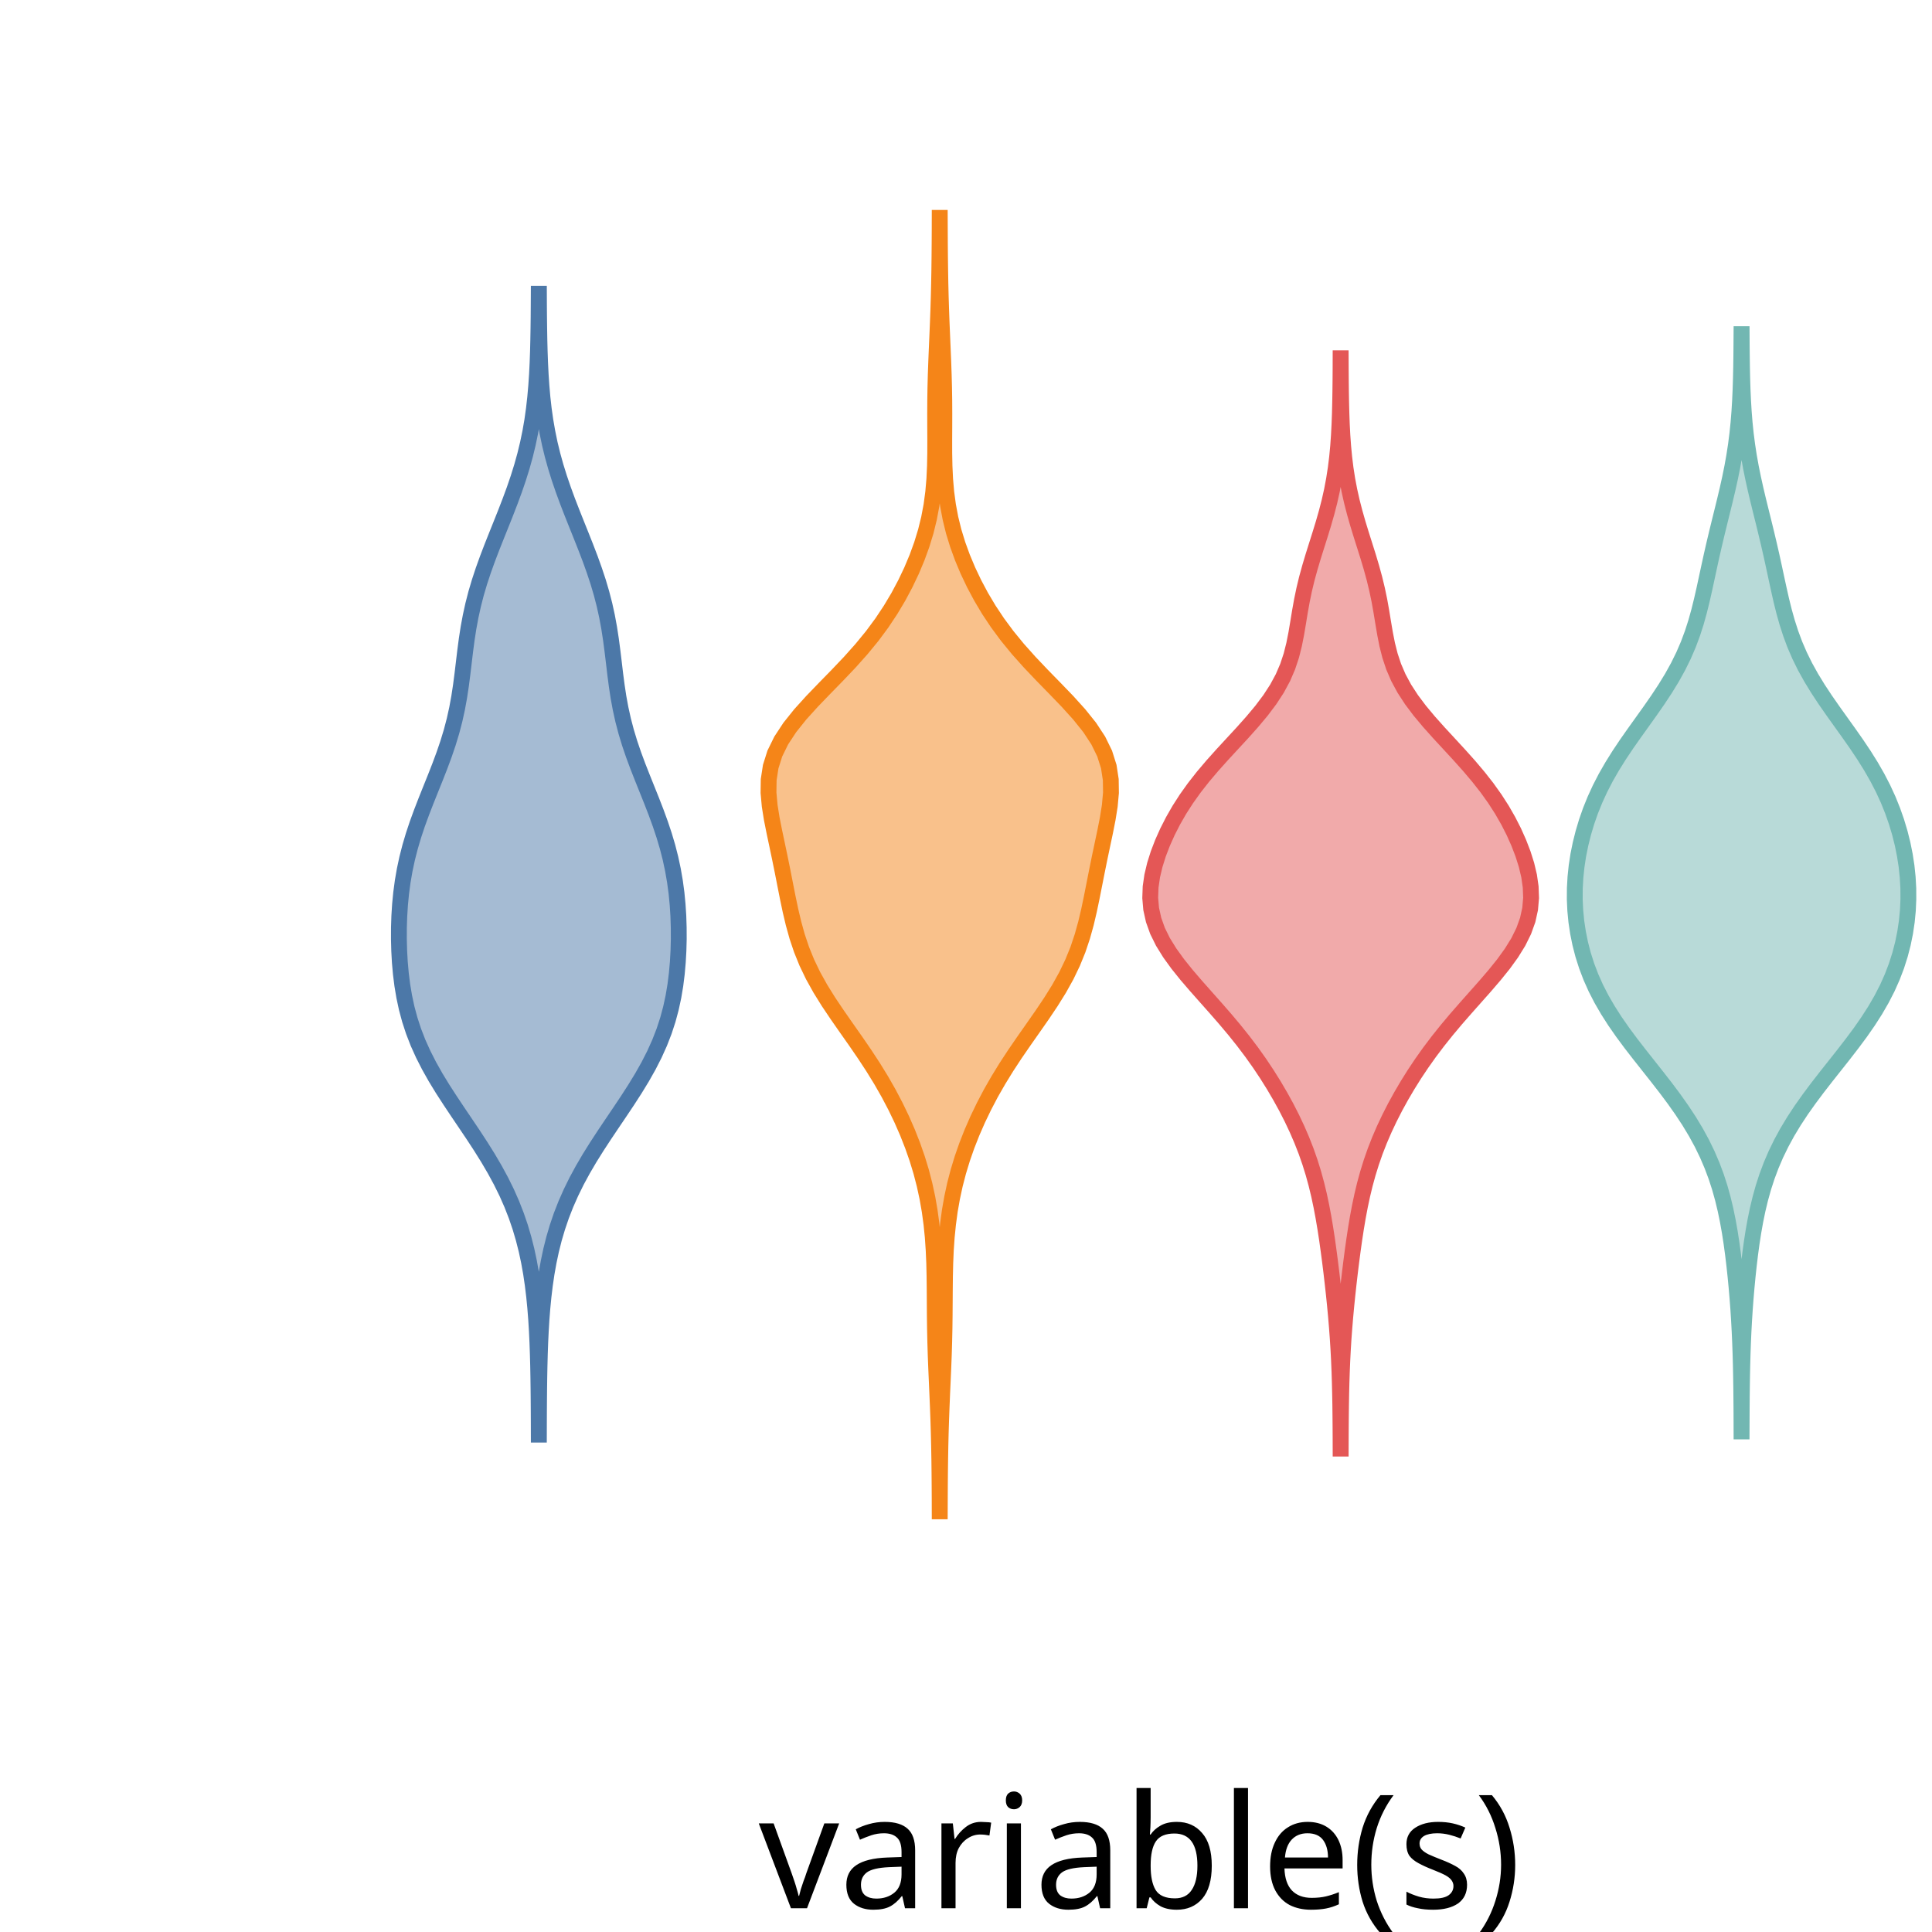
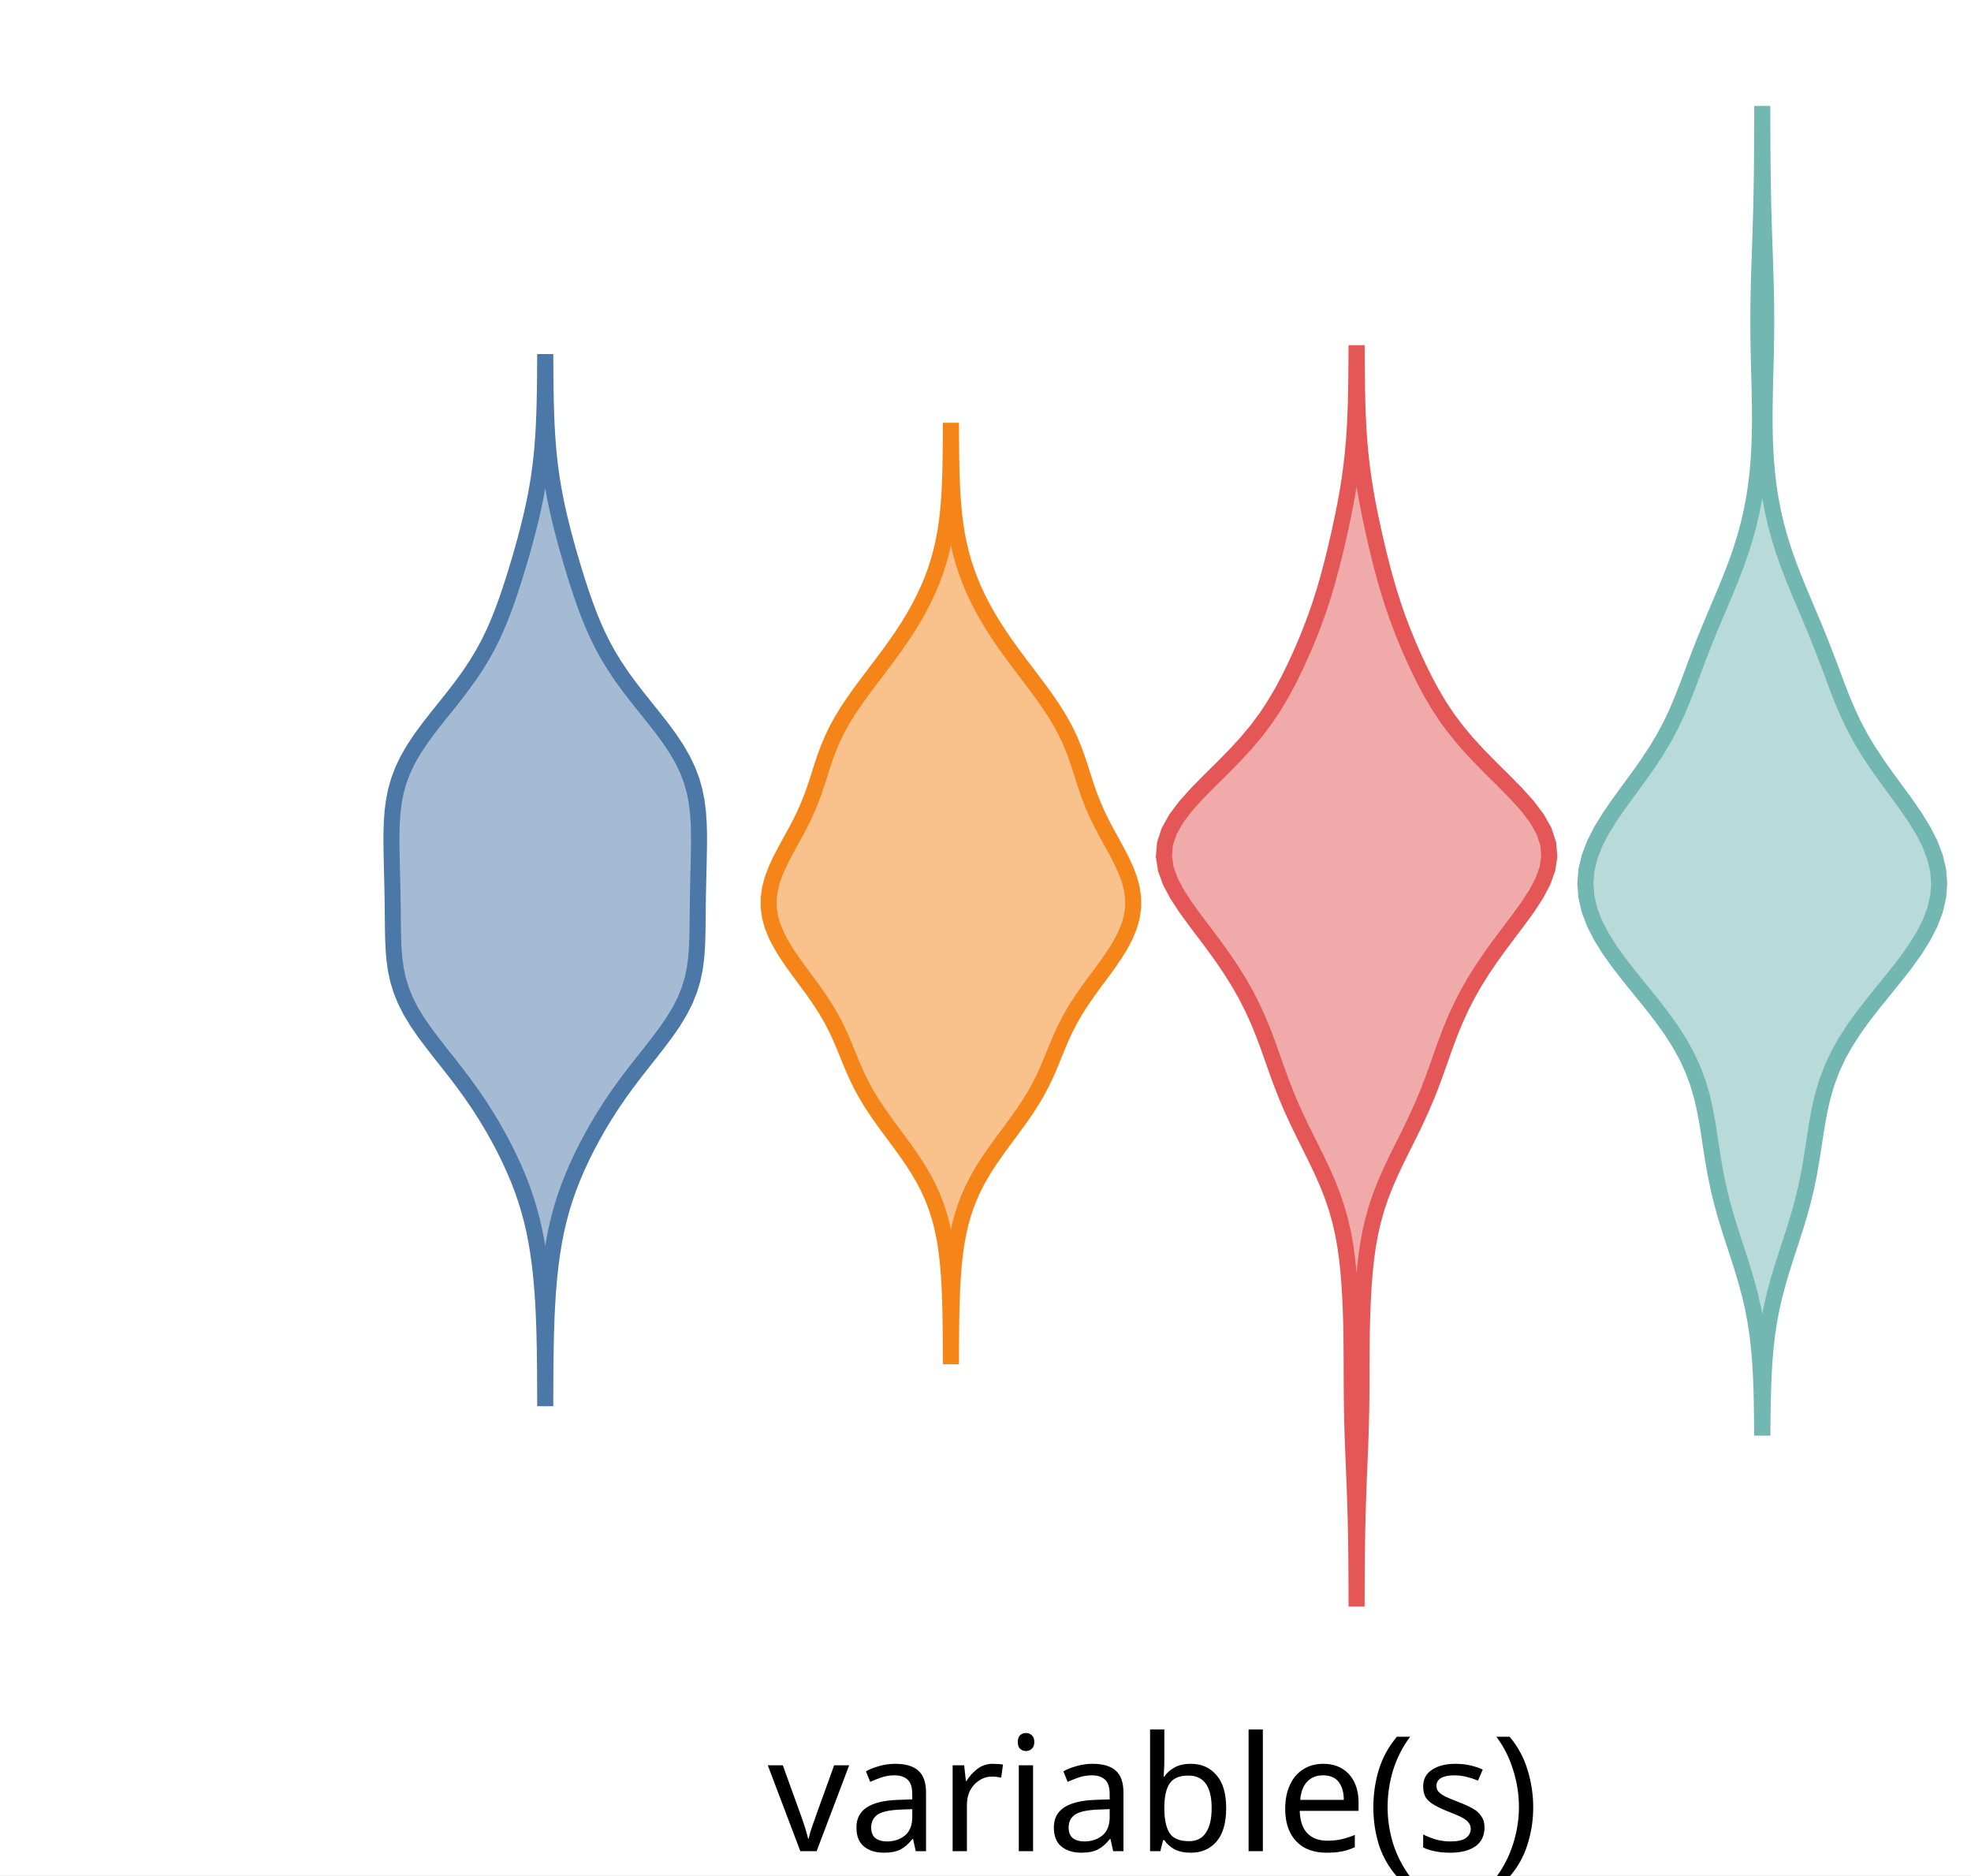
- <svg xmlns="http://www.w3.org/2000/svg" version="1.1" class="marks" width="122" height="122" viewBox="0 0 122 122">
-   <rect width="122" height="122" fill="white" />
-   <g fill="none" stroke-miterlimit="10" transform="translate(22,5)">
+ <svg xmlns="http://www.w3.org/2000/svg" version="1.1" class="marks" width="123" height="117" viewBox="0 0 123 117">
+   <rect width="123" height="117" fill="white" />
+   <g fill="none" stroke-miterlimit="10" transform="translate(22,0)">
    <g class="mark-group role-frame root" role="graphics-object" aria-roledescription="group mark container">
      <g transform="translate(0,0)">
        <path class="background" aria-hidden="true" d="M0,0h100v100h-100Z" />
        <g>
          <g class="mark-group role-axis" role="graphics-symbol" aria-roledescription="axis" aria-label="X-axis for a discrete scale with 1 value: variable(s)">
            <g transform="translate(0.5,100.5)">
              <path class="background" aria-hidden="true" d="M0,0h0v0h0Z" pointer-events="none" />
              <g>
                <g class="mark-rule role-axis-tick" pointer-events="none">
                  <line transform="translate(50,0)" x2="0" y2="5" stroke="white" stroke-width="1.01" opacity="1" />
                </g>
                <g class="mark-text role-axis-label" pointer-events="none">
                  <text text-anchor="middle" transform="translate(49.5,15)" font-family="sans-serif" font-size="10px" font-style="normal" font-weight="400" fill="black" opacity="1">variable(s)</text>
                </g>
              </g>
              <path class="foreground" aria-hidden="true" d="" pointer-events="none" display="none" />
            </g>
          </g>
-           <g class="mark-group role-axis" role="graphics-symbol" aria-roledescription="axis" aria-label="Y-axis for a linear scale with values from −5 to 5">
+           <g class="mark-group role-axis" role="graphics-symbol" aria-roledescription="axis" aria-label="Y-axis for a linear scale with values from −5 to 6">
            <g transform="translate(0.5,0.5)">
              <path class="background" aria-hidden="true" d="M0,0h0v0h0Z" pointer-events="none" />
              <g>
                <g class="mark-rule role-axis-tick" pointer-events="none">
                  <line transform="translate(0,100)" x2="-5" y2="0" stroke="white" stroke-width="1.01" opacity="1" />
-                   <line transform="translate(0,50)" x2="-5" y2="0" stroke="white" stroke-width="1.01" opacity="1" />
-                   <line transform="translate(0,0)" x2="-5" y2="0" stroke="white" stroke-width="1.01" opacity="1" />
+                   <line transform="translate(0,55)" x2="-5" y2="0" stroke="white" stroke-width="1.01" opacity="1" />
+                   <line transform="translate(0,9)" x2="-5" y2="0" stroke="white" stroke-width="1.01" opacity="1" />
                </g>
                <g class="mark-text role-axis-label" pointer-events="none">
                  <text text-anchor="end" transform="translate(-7,103)" font-family="sans-serif" font-size="10px" font-style="normal" font-weight="400" fill="white" opacity="1">−5</text>
-                   <text text-anchor="end" transform="translate(-7,53)" font-family="sans-serif" font-size="10px" font-style="normal" font-weight="400" fill="white" opacity="1">0</text>
-                   <text text-anchor="end" transform="translate(-7,3)" font-family="sans-serif" font-size="10px" font-style="normal" font-weight="400" fill="white" opacity="1">5</text>
+                   <text text-anchor="end" transform="translate(-7,57.54545)" font-family="sans-serif" font-size="10px" font-style="normal" font-weight="400" fill="white" opacity="1">0</text>
+                   <text text-anchor="end" transform="translate(-7,12.09091)" font-family="sans-serif" font-size="10px" font-style="normal" font-weight="400" fill="white" opacity="1">5</text>
                </g>
              </g>
              <path class="foreground" aria-hidden="true" d="" pointer-events="none" display="none" />
            </g>
          </g>
          <g class="mark-group role-scope" role="graphics-object" aria-roledescription="group mark container">
            <g transform="translate(0,0)">
              <path class="background" aria-hidden="true" d="M0,0h0v0h0Z" />
              <g>
                <g class="mark-group role-scope" role="graphics-object" aria-roledescription="group mark container">
                  <g transform="translate(0,0)">
                    <path class="background" aria-hidden="true" d="M0,0h24.051v100h-24.051Z" />
                    <g>
                      <g class="mark-area role-mark" role="graphics-symbol" aria-roledescription="area mark container">
-                         <path d="M12.029,85.592L12.031,84.864L12.034,84.136L12.039,83.409L12.046,82.681L12.056,81.953L12.07,81.226L12.089,80.498L12.115,79.77L12.15,79.042L12.194,78.315L12.251,77.587L12.322,76.859L12.41,76.132L12.517,75.404L12.647,74.676L12.802,73.948L12.985,73.221L13.2,72.493L13.448,71.765L13.732,71.038L14.054,70.31L14.412,69.582L14.806,68.855L15.233,68.127L15.688,67.399L16.164,66.671L16.652,65.944L17.144,65.216L17.63,64.488L18.099,63.761L18.543,63.033L18.954,62.305L19.325,61.577L19.652,60.85L19.935,60.122L20.173,59.394L20.368,58.667L20.525,57.939L20.647,57.211L20.738,56.484L20.802,55.756L20.843,55.028L20.862,54.3L20.859,53.573L20.836,52.845L20.789,52.117L20.719,51.39L20.621,50.662L20.495,49.934L20.34,49.206L20.154,48.479L19.938,47.751L19.695,47.023L19.43,46.296L19.148,45.568L18.856,44.84L18.564,44.112L18.278,43.385L18.008,42.657L17.76,41.929L17.54,41.202L17.349,40.474L17.188,39.746L17.054,39.019L16.944,38.291L16.849,37.563L16.763,36.835L16.675,36.108L16.579,35.38L16.467,34.652L16.333,33.925L16.173,33.197L15.985,32.469L15.77,31.741L15.529,31.014L15.268,30.286L14.989,29.558L14.701,28.831L14.409,28.103L14.119,27.375L13.837,26.647L13.57,25.92L13.321,25.192L13.094,24.464L12.892,23.737L12.715,23.009L12.565,22.281L12.439,21.554L12.336,20.826L12.254,20.098L12.191,19.37L12.142,18.643L12.106,17.915L12.08,17.187L12.061,16.46L12.049,15.732L12.04,15.004L12.034,14.276L12.031,13.549L12.02,13.549L12.016,14.276L12.011,15.004L12.002,15.732L11.989,16.46L11.971,17.187L11.945,17.915L11.909,18.643L11.86,19.37L11.796,20.098L11.714,20.826L11.612,21.554L11.486,22.281L11.335,23.009L11.159,23.737L10.957,24.464L10.73,25.192L10.481,25.92L10.213,26.647L9.932,27.375L9.642,28.103L9.35,28.831L9.061,29.558L8.783,30.286L8.521,31.014L8.281,31.741L8.065,32.469L7.878,33.197L7.718,33.925L7.583,34.652L7.471,35.38L7.375,36.108L7.288,36.835L7.201,37.563L7.107,38.291L6.996,39.019L6.863,39.746L6.702,40.474L6.511,41.202L6.29,41.929L6.042,42.657L5.772,43.385L5.487,44.112L5.194,44.84L4.903,45.568L4.621,46.296L4.355,47.023L4.113,47.751L3.897,48.479L3.711,49.206L3.555,49.934L3.429,50.662L3.332,51.39L3.261,52.117L3.215,52.845L3.191,53.573L3.189,54.3L3.208,55.028L3.248,55.756L3.313,56.484L3.404,57.211L3.526,57.939L3.682,58.667L3.878,59.394L4.116,60.122L4.398,60.85L4.726,61.577L5.097,62.305L5.507,63.033L5.951,63.761L6.421,64.488L6.906,65.216L7.398,65.944L7.887,66.671L8.363,67.399L8.817,68.127L9.244,68.855L9.638,69.582L9.997,70.31L10.318,71.038L10.602,71.765L10.851,72.493L11.065,73.221L11.249,73.948L11.404,74.676L11.534,75.404L11.641,76.132L11.729,76.859L11.8,77.587L11.857,78.315L11.901,79.042L11.935,79.77L11.961,80.498L11.981,81.226L11.995,81.953L12.005,82.681L12.012,83.409L12.017,84.136L12.02,84.864L12.022,85.592Z" fill="#4c78a8" fill-opacity="0.5" stroke="#4c78a8" stroke-width="1" />
+                         <path d="M12.029,87.236L12.031,86.583L12.034,85.93L12.039,85.277L12.046,84.624L12.056,83.971L12.071,83.318L12.09,82.665L12.115,82.012L12.148,81.359L12.189,80.706L12.241,80.053L12.304,79.4L12.38,78.747L12.472,78.094L12.581,77.441L12.709,76.788L12.86,76.135L13.034,75.482L13.234,74.829L13.46,74.177L13.713,73.524L13.99,72.871L14.292,72.218L14.617,71.565L14.965,70.912L15.335,70.259L15.728,69.606L16.146,68.953L16.59,68.3L17.061,67.647L17.554,66.994L18.064,66.341L18.581,65.688L19.09,65.035L19.577,64.382L20.025,63.729L20.42,63.076L20.752,62.423L21.016,61.77L21.214,61.117L21.352,60.464L21.441,59.811L21.492,59.158L21.518,58.505L21.531,57.852L21.538,57.199L21.545,56.546L21.554,55.893L21.567,55.24L21.582,54.587L21.599,53.934L21.613,53.281L21.622,52.628L21.62,51.975L21.601,51.322L21.556,50.669L21.474,50.017L21.347,49.364L21.163,48.711L20.916,48.058L20.604,47.405L20.228,46.752L19.794,46.099L19.315,45.446L18.805,44.793L18.282,44.14L17.761,43.487L17.258,42.834L16.783,42.181L16.346,41.528L15.948,40.875L15.59,40.222L15.269,39.569L14.98,38.916L14.717,38.263L14.476,37.61L14.25,36.957L14.036,36.304L13.832,35.651L13.636,34.998L13.447,34.345L13.267,33.692L13.095,33.039L12.933,32.386L12.783,31.733L12.647,31.08L12.526,30.427L12.42,29.774L12.329,29.121L12.255,28.468L12.194,27.815L12.147,27.162L12.11,26.51L12.083,25.857L12.064,25.204L12.05,24.551L12.041,23.898L12.035,23.245L12.031,22.592L12.02,22.592L12.016,23.245L12.01,23.898L12,24.551L11.987,25.204L11.967,25.857L11.94,26.51L11.904,27.162L11.857,27.815L11.796,28.468L11.721,29.121L11.631,29.774L11.525,30.427L11.404,31.08L11.267,31.733L11.118,32.386L10.956,33.039L10.784,33.692L10.603,34.345L10.415,34.998L10.218,35.651L10.014,36.304L9.801,36.957L9.575,37.61L9.333,38.263L9.071,38.916L8.782,39.569L8.461,40.222L8.103,40.875L7.705,41.528L7.267,42.181L6.793,42.834L6.29,43.487L5.769,44.14L5.245,44.793L4.736,45.446L4.257,46.099L3.823,46.752L3.447,47.405L3.134,48.058L2.888,48.711L2.704,49.364L2.576,50.017L2.495,50.669L2.45,51.322L2.43,51.975L2.429,52.628L2.438,53.281L2.452,53.934L2.468,54.587L2.484,55.24L2.497,55.893L2.506,56.546L2.513,57.199L2.52,57.852L2.532,58.505L2.559,59.158L2.61,59.811L2.698,60.464L2.836,61.117L3.035,61.77L3.299,62.423L3.631,63.076L4.026,63.729L4.474,64.382L4.961,65.035L5.47,65.688L5.987,66.341L6.497,66.994L6.99,67.647L7.46,68.3L7.905,68.953L8.323,69.606L8.716,70.259L9.086,70.912L9.433,71.565L9.758,72.218L10.06,72.871L10.338,73.524L10.59,74.177L10.816,74.829L11.016,75.482L11.191,76.135L11.341,76.788L11.47,77.441L11.579,78.094L11.671,78.747L11.747,79.4L11.81,80.053L11.861,80.706L11.903,81.359L11.935,82.012L11.961,82.665L11.98,83.318L11.994,83.971L12.004,84.624L12.012,85.277L12.017,85.93L12.02,86.583L12.022,87.236Z" fill="#4c78a8" fill-opacity="0.5" stroke="#4c78a8" stroke-width="1" />
                      </g>
                    </g>
                    <path class="foreground" aria-hidden="true" d="" display="none" />
                  </g>
                  <g transform="translate(25.31646,0)">
                    <path class="background" aria-hidden="true" d="M0,0h24.051v100h-24.051Z" />
                    <g>
                      <g class="mark-area role-mark" role="graphics-symbol" aria-roledescription="area mark container">
-                         <path d="M12.028,90.438L12.031,89.613L12.035,88.788L12.042,87.963L12.053,87.138L12.067,86.312L12.087,85.487L12.113,84.662L12.144,83.837L12.178,83.012L12.215,82.187L12.251,81.362L12.283,80.537L12.308,79.712L12.326,78.887L12.336,78.062L12.342,77.237L12.347,76.412L12.356,75.587L12.375,74.762L12.41,73.937L12.467,73.112L12.55,72.287L12.661,71.462L12.806,70.637L12.984,69.812L13.199,68.986L13.45,68.161L13.738,67.336L14.063,66.511L14.424,65.686L14.821,64.861L15.254,64.036L15.726,63.211L16.233,62.386L16.774,61.561L17.341,60.736L17.92,59.911L18.496,59.086L19.049,58.261L19.563,57.436L20.022,56.611L20.418,55.786L20.753,54.961L21.029,54.136L21.259,53.311L21.453,52.486L21.626,51.66L21.789,50.835L21.952,50.01L22.119,49.185L22.293,48.36L22.468,47.535L22.631,46.71L22.763,45.885L22.838,45.06L22.826,44.235L22.7,43.41L22.439,42.585L22.035,41.76L21.493,40.935L20.832,40.11L20.086,39.285L19.29,38.46L18.484,37.635L17.701,36.81L16.964,35.985L16.288,35.16L15.677,34.334L15.128,33.509L14.637,32.684L14.197,31.859L13.805,31.034L13.459,30.209L13.159,29.384L12.906,28.559L12.703,27.734L12.548,26.909L12.437,26.084L12.366,25.259L12.327,24.434L12.311,23.609L12.31,22.784L12.314,21.959L12.316,21.134L12.312,20.309L12.299,19.484L12.277,18.659L12.248,17.834L12.213,17.008L12.178,16.183L12.143,15.358L12.113,14.533L12.087,13.708L12.067,12.883L12.053,12.058L12.042,11.233L12.035,10.408L12.031,9.583L12.028,8.758L12.022,8.758L12.02,9.583L12.015,10.408L12.008,11.233L11.998,12.058L11.983,12.883L11.963,13.708L11.938,14.533L11.907,15.358L11.873,16.183L11.837,17.008L11.803,17.834L11.773,18.659L11.751,19.484L11.739,20.309L11.735,21.134L11.737,21.959L11.741,22.784L11.739,23.609L11.723,24.434L11.684,25.259L11.613,26.084L11.503,26.909L11.347,27.734L11.144,28.559L10.892,29.384L10.592,30.209L10.246,31.034L9.853,31.859L9.414,32.684L8.922,33.509L8.374,34.334L7.763,35.16L7.086,35.985L6.35,36.81L5.566,37.635L4.76,38.46L3.965,39.285L3.218,40.11L2.558,40.935L2.016,41.76L1.611,42.585L1.351,43.41L1.224,44.235L1.212,45.06L1.287,45.885L1.419,46.71L1.583,47.535L1.758,48.36L1.931,49.185L2.099,50.01L2.261,50.835L2.424,51.66L2.597,52.486L2.792,53.311L3.021,54.136L3.298,54.961L3.632,55.786L4.029,56.611L4.488,57.436L5.001,58.261L5.555,59.086L6.13,59.911L6.71,60.736L7.276,61.561L7.817,62.386L8.325,63.211L8.796,64.036L9.23,64.861L9.627,65.686L9.988,66.511L10.312,67.336L10.601,68.161L10.852,68.986L11.066,69.812L11.245,70.637L11.389,71.462L11.501,72.287L11.584,73.112L11.64,73.937L11.676,74.762L11.695,75.587L11.704,76.412L11.709,77.237L11.714,78.062L11.725,78.887L11.743,79.712L11.768,80.537L11.8,81.362L11.836,82.187L11.872,83.012L11.907,83.837L11.938,84.662L11.963,85.487L11.983,86.312L11.998,87.138L12.008,87.963L12.015,88.788L12.02,89.613L12.022,90.438Z" fill="#f58518" fill-opacity="0.5" stroke="#f58518" stroke-width="1" />
+                         <path d="M12.029,84.62L12.031,84.037L12.035,83.453L12.04,82.87L12.048,82.287L12.059,81.704L12.075,81.12L12.097,80.537L12.126,79.954L12.165,79.371L12.216,78.787L12.281,78.204L12.363,77.621L12.466,77.038L12.594,76.455L12.75,75.871L12.939,75.288L13.163,74.705L13.426,74.122L13.729,73.538L14.07,72.955L14.446,72.372L14.851,71.789L15.275,71.205L15.709,70.622L16.138,70.039L16.552,69.456L16.941,68.872L17.296,68.289L17.615,67.706L17.9,67.123L18.158,66.539L18.398,65.956L18.635,65.373L18.881,64.79L19.149,64.206L19.449,63.623L19.785,63.04L20.157,62.457L20.561,61.873L20.985,61.29L21.417,60.707L21.842,60.124L22.242,59.541L22.603,58.957L22.909,58.374L23.149,57.791L23.313,57.208L23.397,56.624L23.398,56.041L23.318,55.458L23.165,54.875L22.947,54.291L22.68,53.708L22.378,53.125L22.059,52.542L21.738,51.958L21.43,51.375L21.146,50.792L20.89,50.209L20.662,49.625L20.459,49.042L20.27,48.459L20.085,47.876L19.89,47.292L19.675,46.709L19.431,46.126L19.15,45.543L18.83,44.959L18.474,44.376L18.085,43.793L17.67,43.21L17.237,42.627L16.796,42.043L16.354,41.46L15.919,40.877L15.497,40.294L15.094,39.71L14.713,39.127L14.357,38.544L14.027,37.961L13.725,37.377L13.452,36.794L13.207,36.211L12.991,35.628L12.802,35.044L12.64,34.461L12.504,33.878L12.391,33.295L12.3,32.711L12.227,32.128L12.171,31.545L12.128,30.962L12.096,30.378L12.073,29.795L12.057,29.212L12.045,28.629L12.038,28.045L12.033,27.462L12.03,26.879L12.021,26.879L12.018,27.462L12.013,28.045L12.005,28.629L11.994,29.212L11.978,29.795L11.955,30.378L11.923,30.962L11.88,31.545L11.824,32.128L11.751,32.711L11.659,33.295L11.547,33.878L11.41,34.461L11.248,35.044L11.06,35.628L10.844,36.211L10.599,36.794L10.325,37.377L10.024,37.961L9.694,38.544L9.338,39.127L8.957,39.71L8.553,40.294L8.132,40.877L7.697,41.46L7.255,42.043L6.813,42.627L6.381,43.21L5.966,43.793L5.577,44.376L5.22,44.959L4.901,45.543L4.62,46.126L4.375,46.709L4.16,47.292L3.966,47.876L3.781,48.459L3.592,49.042L3.388,49.625L3.161,50.209L2.905,50.792L2.62,51.375L2.313,51.958L1.992,52.542L1.673,53.125L1.371,53.708L1.103,54.291L0.886,54.875L0.732,55.458L0.653,56.041L0.654,56.624L0.737,57.208L0.902,57.791L1.142,58.374L1.448,58.957L1.808,59.541L2.209,60.124L2.633,60.707L3.065,61.29L3.49,61.873L3.893,62.457L4.265,63.04L4.602,63.623L4.901,64.206L5.169,64.79L5.416,65.373L5.652,65.956L5.893,66.539L6.15,67.123L6.435,67.706L6.755,68.289L7.11,68.872L7.498,69.456L7.912,70.039L8.342,70.622L8.775,71.205L9.2,71.789L9.605,72.372L9.981,72.955L10.322,73.538L10.625,74.122L10.888,74.705L11.112,75.288L11.301,75.871L11.457,76.455L11.584,77.038L11.688,77.621L11.77,78.204L11.835,78.787L11.885,79.371L11.924,79.954L11.954,80.537L11.975,81.12L11.991,81.704L12.003,82.287L12.01,82.87L12.016,83.453L12.019,84.037L12.022,84.62Z" fill="#f58518" fill-opacity="0.5" stroke="#f58518" stroke-width="1" />
                      </g>
                    </g>
                    <path class="foreground" aria-hidden="true" d="" display="none" />
                  </g>
                  <g transform="translate(50.63291,0)">
                    <path class="background" aria-hidden="true" d="M0,0h24.051v100h-24.051Z" />
                    <g>
                      <g class="mark-area role-mark" role="graphics-symbol" aria-roledescription="area mark container">
-                         <path d="M12.029,86.475L12.031,85.78L12.035,85.084L12.041,84.389L12.049,83.693L12.061,82.998L12.078,82.302L12.101,81.607L12.13,80.911L12.166,80.216L12.209,79.52L12.261,78.825L12.319,78.129L12.384,77.434L12.455,76.738L12.531,76.043L12.612,75.347L12.698,74.652L12.789,73.957L12.887,73.261L12.993,72.566L13.11,71.87L13.241,71.175L13.389,70.479L13.556,69.784L13.747,69.088L13.963,68.393L14.206,67.697L14.478,67.002L14.778,66.306L15.106,65.611L15.461,64.915L15.843,64.22L16.252,63.524L16.687,62.829L17.152,62.133L17.646,61.438L18.172,60.742L18.728,60.047L19.312,59.351L19.919,58.656L20.537,57.96L21.153,57.265L21.75,56.569L22.31,55.874L22.813,55.178L23.243,54.483L23.587,53.787L23.837,53.092L23.99,52.397L24.051,51.701L24.025,51.006L23.925,50.31L23.76,49.615L23.54,48.919L23.273,48.224L22.963,47.528L22.609,46.833L22.21,46.137L21.763,45.442L21.266,44.746L20.72,44.051L20.131,43.355L19.508,42.66L18.867,41.964L18.225,41.269L17.603,40.573L17.022,39.878L16.499,39.182L16.047,38.487L15.671,37.791L15.372,37.096L15.141,36.4L14.965,35.705L14.828,35.009L14.71,34.314L14.596,33.618L14.472,32.923L14.327,32.228L14.159,31.532L13.969,30.837L13.761,30.141L13.542,29.446L13.322,28.75L13.109,28.055L12.911,27.359L12.732,26.664L12.576,25.968L12.444,25.273L12.336,24.577L12.251,23.882L12.185,23.186L12.135,22.491L12.099,21.795L12.074,21.1L12.056,20.404L12.044,19.709L12.037,19.013L12.032,18.318L12.029,17.622L12.021,17.622L12.019,18.318L12.014,19.013L12.006,19.709L11.994,20.404L11.977,21.1L11.951,21.795L11.915,22.491L11.866,23.186L11.8,23.882L11.714,24.577L11.606,25.273L11.475,25.968L11.319,26.664L11.14,27.359L10.941,28.055L10.728,28.75L10.508,29.446L10.29,30.141L10.082,30.837L9.891,31.532L9.723,32.228L9.579,32.923L9.454,33.618L9.34,34.314L9.223,35.009L9.085,35.705L8.91,36.4L8.679,37.096L8.38,37.791L8.004,38.487L7.552,39.182L7.028,39.878L6.447,40.573L5.826,41.269L5.184,41.964L4.542,42.66L3.92,43.355L3.33,44.051L2.785,44.746L2.288,45.442L1.841,46.137L1.442,46.833L1.088,47.528L0.777,48.224L0.51,48.919L0.291,49.615L0.126,50.31L0.025,51.006L0,51.701L0.06,52.397L0.214,53.092L0.463,53.787L0.807,54.483L1.238,55.178L1.741,55.874L2.3,56.569L2.898,57.265L3.514,57.96L4.132,58.656L4.738,59.351L5.323,60.047L5.879,60.742L6.405,61.438L6.899,62.133L7.363,62.829L7.799,63.524L8.207,64.22L8.59,64.915L8.945,65.611L9.273,66.306L9.573,67.002L9.845,67.697L10.088,68.393L10.304,69.088L10.494,69.784L10.662,70.479L10.809,71.175L10.94,71.87L11.057,72.566L11.164,73.261L11.261,73.957L11.353,74.652L11.439,75.347L11.519,76.043L11.596,76.738L11.667,77.434L11.732,78.129L11.79,78.825L11.841,79.52L11.885,80.216L11.921,80.911L11.95,81.607L11.972,82.302L11.989,82.998L12.002,83.693L12.01,84.389L12.016,85.084L12.02,85.78L12.022,86.475Z" fill="#e45756" fill-opacity="0.5" stroke="#e45756" stroke-width="1" />
+                         <path d="M12.028,99.732L12.03,98.948L12.034,98.163L12.04,97.378L12.048,96.593L12.06,95.808L12.076,95.024L12.096,94.239L12.121,93.454L12.15,92.669L12.181,91.884L12.214,91.1L12.246,90.315L12.274,89.53L12.297,88.745L12.314,87.96L12.325,87.176L12.33,86.391L12.333,85.606L12.335,84.821L12.339,84.037L12.348,83.252L12.365,82.467L12.39,81.682L12.425,80.897L12.472,80.113L12.536,79.328L12.618,78.543L12.726,77.758L12.866,76.973L13.044,76.189L13.264,75.404L13.528,74.619L13.837,73.834L14.182,73.049L14.556,72.265L14.946,71.48L15.338,70.695L15.718,69.91L16.077,69.125L16.41,68.341L16.717,67.556L17.004,66.771L17.281,65.986L17.56,65.202L17.855,64.417L18.177,63.632L18.535,62.847L18.936,62.062L19.382,61.278L19.873,60.493L20.406,59.708L20.973,58.923L21.562,58.138L22.154,57.354L22.722,56.569L23.233,55.784L23.648,54.999L23.932,54.214L24.051,53.43L23.984,52.645L23.725,51.86L23.285,51.075L22.692,50.29L21.985,49.506L21.212,48.721L20.419,47.936L19.647,47.151L18.924,46.367L18.267,45.582L17.681,44.797L17.161,44.012L16.696,43.227L16.275,42.443L15.888,41.658L15.526,40.873L15.187,40.088L14.869,39.303L14.574,38.519L14.302,37.734L14.053,36.949L13.824,36.164L13.612,35.379L13.414,34.595L13.227,33.81L13.05,33.025L12.882,32.24L12.727,31.456L12.585,30.671L12.459,29.886L12.352,29.101L12.264,28.316L12.194,27.532L12.14,26.747L12.101,25.962L12.073,25.177L12.055,24.392L12.043,23.608L12.035,22.823L12.031,22.038L12.02,22.038L12.015,22.823L12.008,23.608L11.996,24.392L11.977,25.177L11.95,25.962L11.911,26.747L11.857,27.532L11.787,28.316L11.698,29.101L11.591,29.886L11.466,30.671L11.324,31.456L11.168,32.24L11.001,33.025L10.824,33.81L10.637,34.595L10.439,35.379L10.227,36.164L9.998,36.949L9.748,37.734L9.476,38.519L9.181,39.303L8.864,40.088L8.525,40.873L8.163,41.658L7.775,42.443L7.354,43.227L6.89,44.012L6.37,44.797L5.784,45.582L5.127,46.367L4.404,47.151L3.631,47.936L2.838,48.721L2.065,49.506L1.359,50.29L0.766,51.075L0.326,51.86L0.067,52.645L0,53.43L0.119,54.214L0.402,54.999L0.818,55.784L1.329,56.569L1.896,57.354L2.488,58.138L3.078,58.923L3.645,59.708L4.178,60.493L4.669,61.278L5.115,62.062L5.515,62.847L5.874,63.632L6.196,64.417L6.491,65.202L6.77,65.986L7.047,66.771L7.333,67.556L7.64,68.341L7.973,69.125L8.333,69.91L8.713,70.695L9.105,71.48L9.494,72.265L9.868,73.049L10.214,73.834L10.522,74.619L10.787,75.404L11.007,76.189L11.184,76.973L11.324,77.758L11.432,78.543L11.515,79.328L11.578,80.113L11.626,80.897L11.661,81.682L11.686,82.467L11.702,83.252L11.711,84.037L11.716,84.821L11.718,85.606L11.721,86.391L11.726,87.176L11.737,87.96L11.754,88.745L11.777,89.53L11.805,90.315L11.837,91.1L11.869,91.884L11.901,92.669L11.93,93.454L11.955,94.239L11.975,95.024L11.991,95.808L12.003,96.593L12.011,97.378L12.016,98.163L12.02,98.948L12.022,99.732Z" fill="#e45756" fill-opacity="0.5" stroke="#e45756" stroke-width="1" />
                      </g>
                    </g>
                    <path class="foreground" aria-hidden="true" d="" display="none" />
                  </g>
                  <g transform="translate(75.94937,0)">
                    <path class="background" aria-hidden="true" d="M0,0h24.051v100h-24.051Z" />
                    <g>
                      <g class="mark-area role-mark" role="graphics-symbol" aria-roledescription="area mark container">
-                         <path d="M12.028,85.39L12.031,84.69L12.034,83.99L12.039,83.29L12.047,82.59L12.057,81.891L12.072,81.191L12.091,80.491L12.116,79.791L12.147,79.091L12.185,78.391L12.23,77.691L12.282,76.991L12.342,76.291L12.409,75.591L12.484,74.891L12.568,74.192L12.663,73.492L12.771,72.792L12.896,72.092L13.04,71.392L13.208,70.692L13.403,69.992L13.63,69.292L13.892,68.592L14.192,67.892L14.533,67.192L14.914,66.492L15.336,65.793L15.797,65.093L16.293,64.393L16.816,63.693L17.36,62.993L17.914,62.293L18.467,61.593L19.008,60.893L19.528,60.193L20.015,59.493L20.464,58.793L20.869,58.093L21.228,57.394L21.54,56.694L21.807,55.994L22.03,55.294L22.212,54.594L22.354,53.894L22.459,53.194L22.527,52.494L22.558,51.794L22.555,51.094L22.516,50.394L22.443,49.695L22.335,48.995L22.194,48.295L22.019,47.595L21.809,46.895L21.564,46.195L21.282,45.495L20.96,44.795L20.598,44.095L20.197,43.395L19.759,42.695L19.291,41.995L18.801,41.296L18.3,40.596L17.8,39.896L17.313,39.196L16.851,38.496L16.423,37.796L16.034,37.096L15.689,36.396L15.387,35.696L15.127,34.996L14.902,34.296L14.706,33.596L14.533,32.897L14.375,32.197L14.223,31.497L14.073,30.797L13.92,30.097L13.76,29.397L13.594,28.697L13.423,27.997L13.249,27.297L13.077,26.597L12.911,25.897L12.756,25.198L12.614,24.498L12.488,23.798L12.381,23.098L12.291,22.398L12.219,21.698L12.163,20.998L12.121,20.298L12.089,19.598L12.067,18.898L12.052,18.198L12.042,17.498L12.035,16.799L12.031,16.099L12.02,16.099L12.015,16.799L12.009,17.498L11.999,18.198L11.983,18.898L11.961,19.598L11.93,20.298L11.887,20.998L11.831,21.698L11.759,22.398L11.67,23.098L11.562,23.798L11.437,24.498L11.295,25.198L11.139,25.897L10.973,26.597L10.801,27.297L10.628,27.997L10.457,28.697L10.291,29.397L10.131,30.097L9.978,30.797L9.827,31.497L9.676,32.197L9.517,32.897L9.344,33.596L9.149,34.296L8.924,34.996L8.663,35.696L8.361,36.396L8.016,37.096L7.628,37.796L7.199,38.496L6.737,39.196L6.25,39.896L5.75,40.596L5.249,41.296L4.759,41.995L4.291,42.695L3.854,43.395L3.452,44.095L3.091,44.795L2.769,45.495L2.486,46.195L2.241,46.895L2.032,47.595L1.857,48.295L1.715,48.995L1.608,49.695L1.535,50.394L1.496,51.094L1.492,51.794L1.524,52.494L1.592,53.194L1.697,53.894L1.839,54.594L2.02,55.294L2.243,55.994L2.51,56.694L2.822,57.394L3.181,58.093L3.587,58.793L4.035,59.493L4.523,60.193L5.042,60.893L5.584,61.593L6.137,62.293L6.691,62.993L7.235,63.693L7.758,64.393L8.253,65.093L8.714,65.793L9.136,66.492L9.518,67.192L9.858,67.892L10.158,68.592L10.421,69.292L10.648,69.992L10.843,70.692L11.011,71.392L11.155,72.092L11.28,72.792L11.388,73.492L11.483,74.192L11.567,74.891L11.642,75.591L11.709,76.291L11.768,76.991L11.821,77.691L11.865,78.391L11.903,79.091L11.934,79.791L11.959,80.491L11.979,81.191L11.993,81.891L12.004,82.59L12.011,83.29L12.017,83.99L12.02,84.69L12.022,85.39Z" fill="#72b7b2" fill-opacity="0.5" stroke="#72b7b2" stroke-width="1" />
+                         <path d="M12.035,89.073L12.043,88.245L12.057,87.417L12.078,86.589L12.111,85.761L12.159,84.933L12.229,84.105L12.323,83.278L12.448,82.45L12.605,81.622L12.795,80.794L13.017,79.966L13.263,79.138L13.527,78.31L13.798,77.482L14.065,76.654L14.317,75.826L14.546,74.998L14.748,74.17L14.921,73.342L15.069,72.514L15.2,71.687L15.326,70.859L15.458,70.031L15.613,69.203L15.805,68.375L16.049,67.547L16.357,66.719L16.739,65.891L17.197,65.063L17.729,64.235L18.325,63.407L18.969,62.579L19.639,61.751L20.309,60.924L20.954,60.096L21.548,59.268L22.067,58.44L22.493,57.612L22.808,56.784L23.002,55.956L23.068,55.128L23.001,54.3L22.805,53.472L22.488,52.644L22.065,51.816L21.555,50.988L20.985,50.161L20.382,49.333L19.774,48.505L19.187,47.677L18.641,46.849L18.146,46.021L17.708,45.193L17.32,44.365L16.973,43.537L16.653,42.709L16.344,41.881L16.033,41.053L15.713,40.225L15.379,39.398L15.034,38.57L14.682,37.742L14.333,36.914L13.994,36.086L13.675,35.258L13.382,34.43L13.12,33.602L12.892,32.774L12.699,31.946L12.54,31.118L12.413,30.29L12.317,29.462L12.247,28.634L12.202,27.807L12.177,26.979L12.168,26.151L12.173,25.323L12.187,24.495L12.207,23.667L12.229,22.839L12.249,22.011L12.263,21.183L12.271,20.355L12.27,19.527L12.261,18.699L12.243,17.871L12.22,17.044L12.193,16.216L12.164,15.388L12.136,14.56L12.111,13.732L12.088,12.904L12.07,12.076L12.056,11.248L12.046,10.42L12.038,9.592L12.033,8.764L12.03,7.936L12.028,7.108L12.023,7.108L12.021,7.936L12.017,8.764L12.012,9.592L12.005,10.42L11.994,11.248L11.98,12.076L11.962,12.904L11.94,13.732L11.914,14.56L11.887,15.388L11.858,16.216L11.831,17.044L11.807,17.871L11.79,18.699L11.78,19.527L11.78,20.355L11.787,21.183L11.802,22.011L11.822,22.839L11.843,23.667L11.863,24.495L11.878,25.323L11.882,26.151L11.874,26.979L11.849,27.807L11.803,28.634L11.734,29.462L11.637,30.29L11.511,31.118L11.352,31.946L11.158,32.774L10.93,33.602L10.669,34.43L10.376,35.258L10.056,36.086L9.718,36.914L9.368,37.742L9.017,38.57L8.672,39.398L8.338,40.225L8.017,41.053L7.707,41.881L7.398,42.709L7.077,43.537L6.73,44.365L6.343,45.193L5.904,46.021L5.41,46.849L4.863,47.677L4.276,48.505L3.669,49.333L3.066,50.161L2.496,50.988L1.986,51.816L1.563,52.644L1.246,53.472L1.05,54.3L0.983,55.128L1.048,55.956L1.242,56.784L1.558,57.612L1.983,58.44L2.503,59.268L3.097,60.096L3.741,60.924L4.412,61.751L5.082,62.579L5.725,63.407L6.321,64.235L6.853,65.063L7.311,65.891L7.693,66.719L8.002,67.547L8.246,68.375L8.438,69.203L8.593,70.031L8.725,70.859L8.85,71.687L8.982,72.514L9.13,73.342L9.303,74.17L9.504,74.998L9.733,75.826L9.985,76.654L10.252,77.482L10.523,78.31L10.787,79.138L11.034,79.966L11.255,80.794L11.446,81.622L11.603,82.45L11.727,83.278L11.822,84.105L11.891,84.933L11.94,85.761L11.973,86.589L11.994,87.417L12.007,88.245L12.015,89.073Z" fill="#72b7b2" fill-opacity="0.5" stroke="#72b7b2" stroke-width="1" />
                      </g>
                    </g>
                    <path class="foreground" aria-hidden="true" d="" display="none" />
                  </g>
                </g>
              </g>
              <path class="foreground" aria-hidden="true" d="" display="none" />
            </g>
          </g>
        </g>
        <path class="foreground" aria-hidden="true" d="" display="none" />
      </g>
    </g>
  </g>
</svg>
